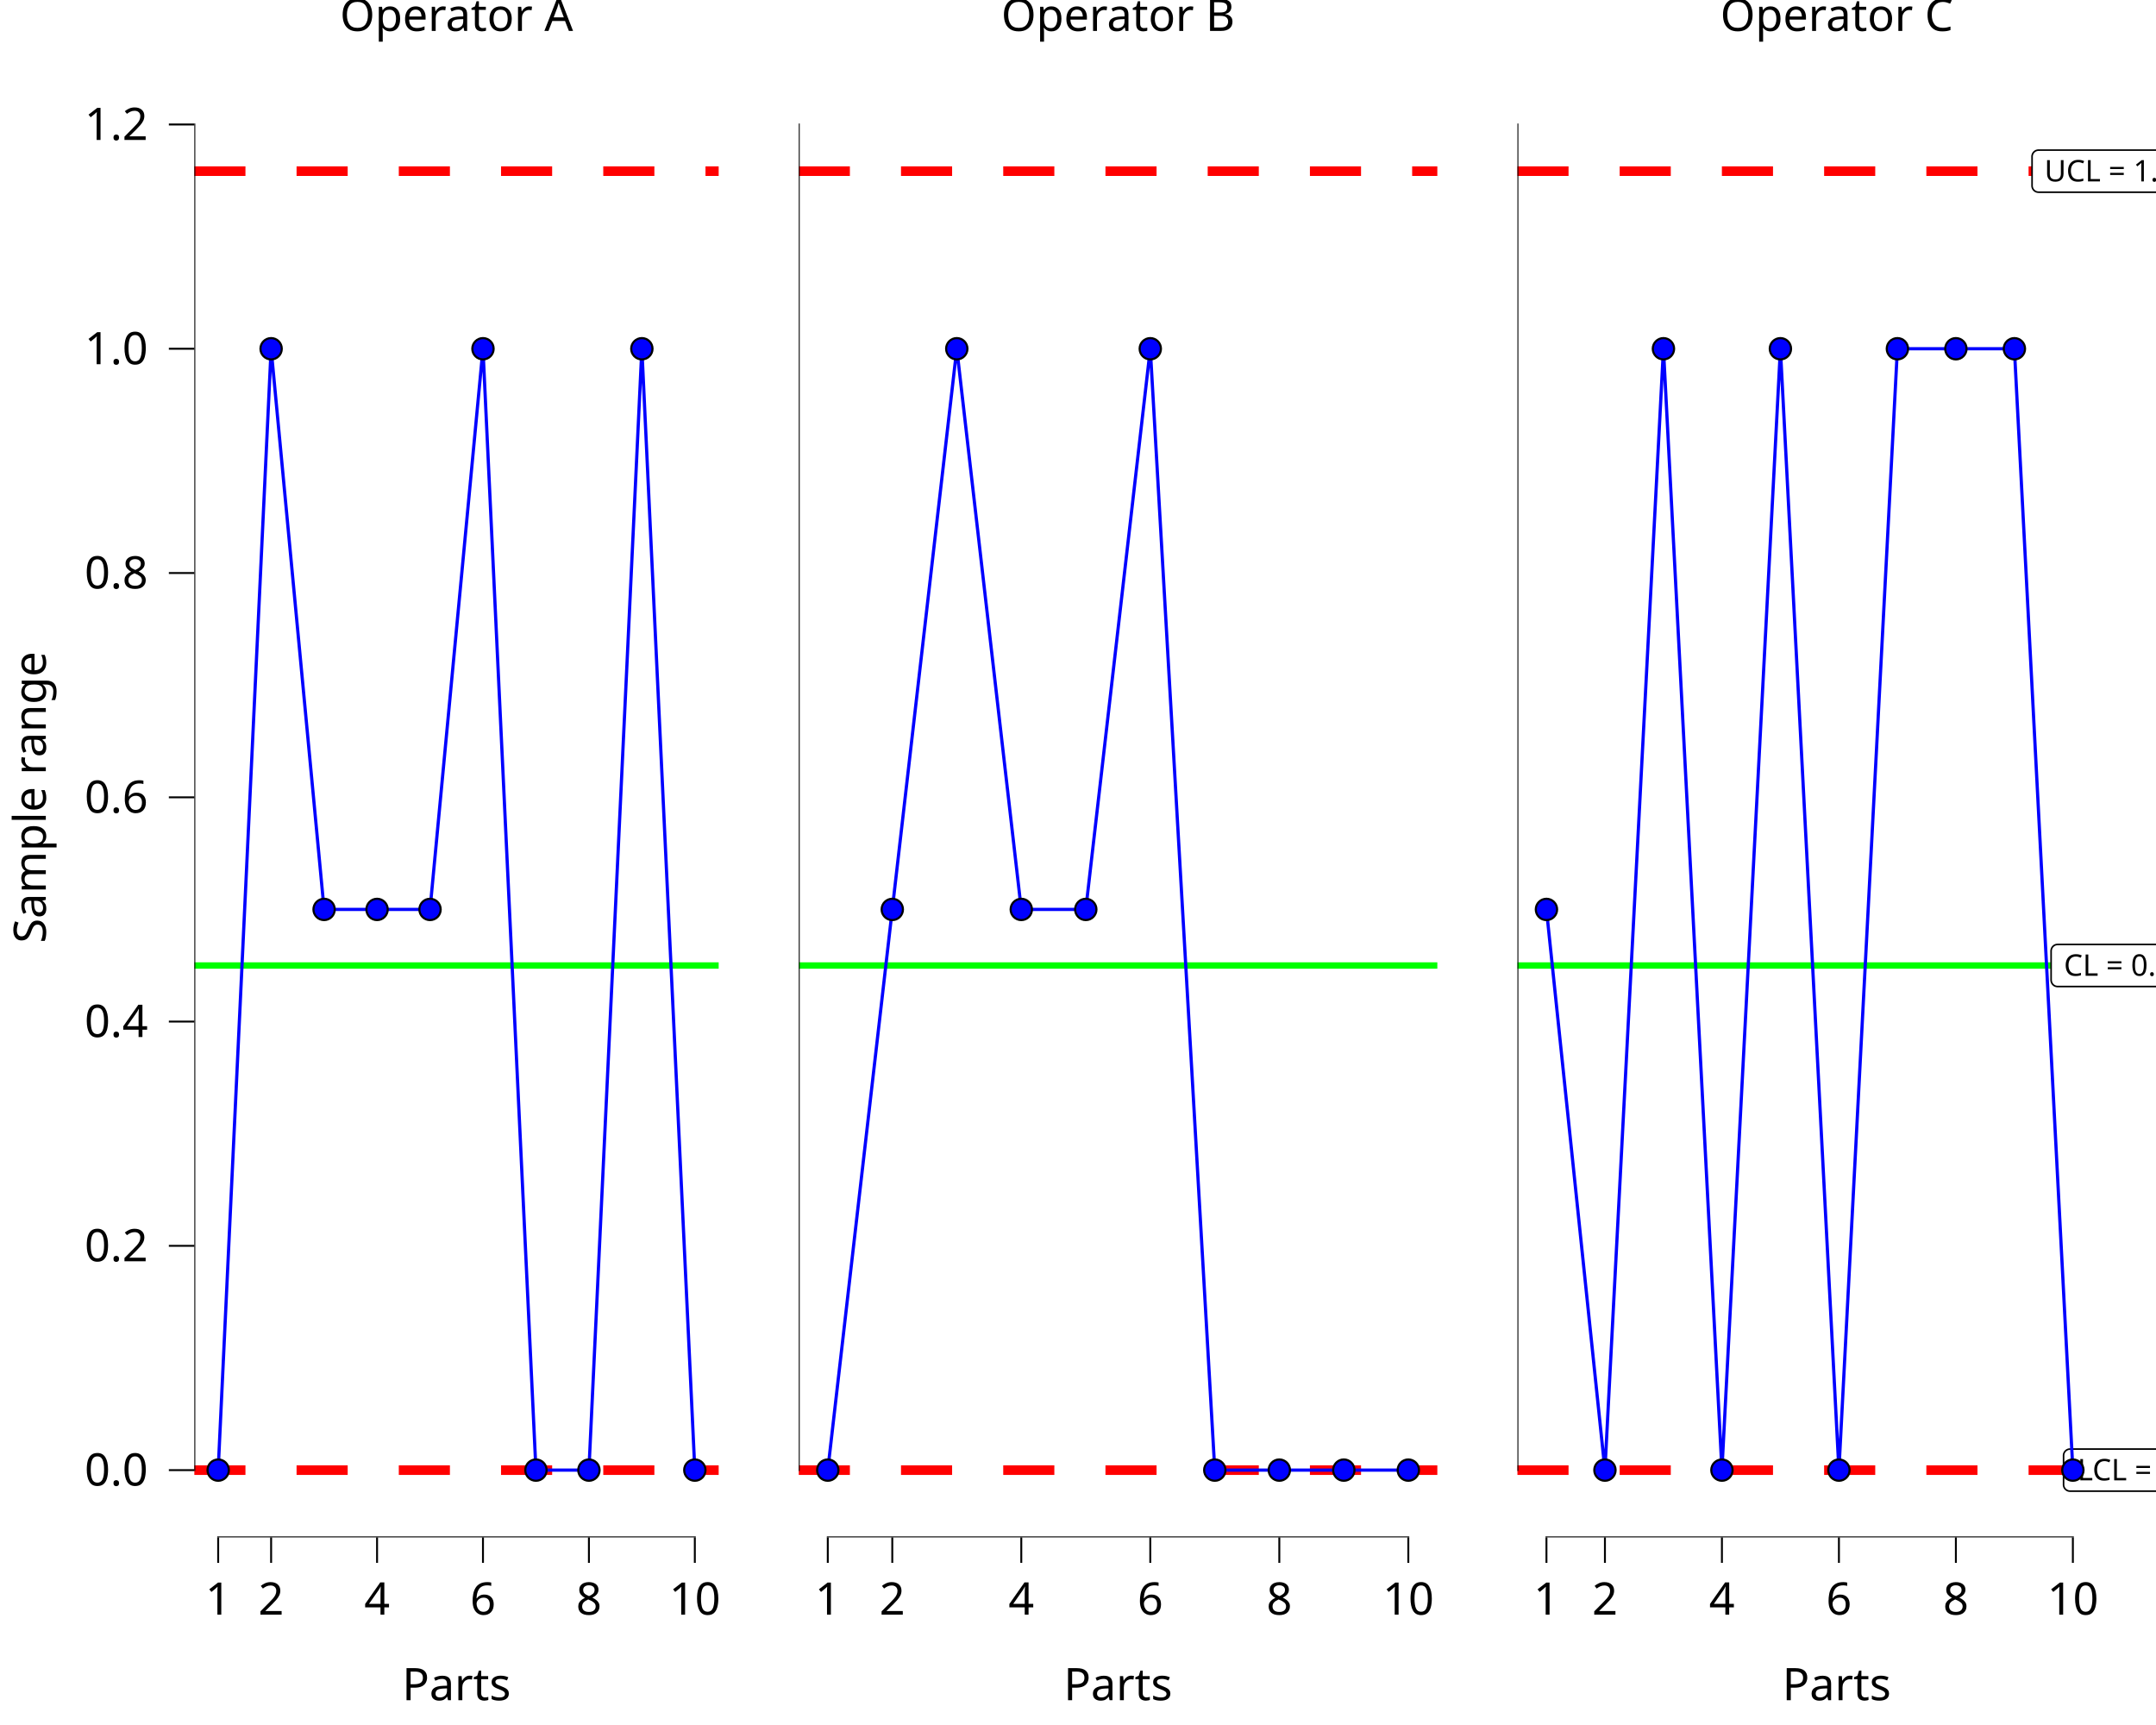
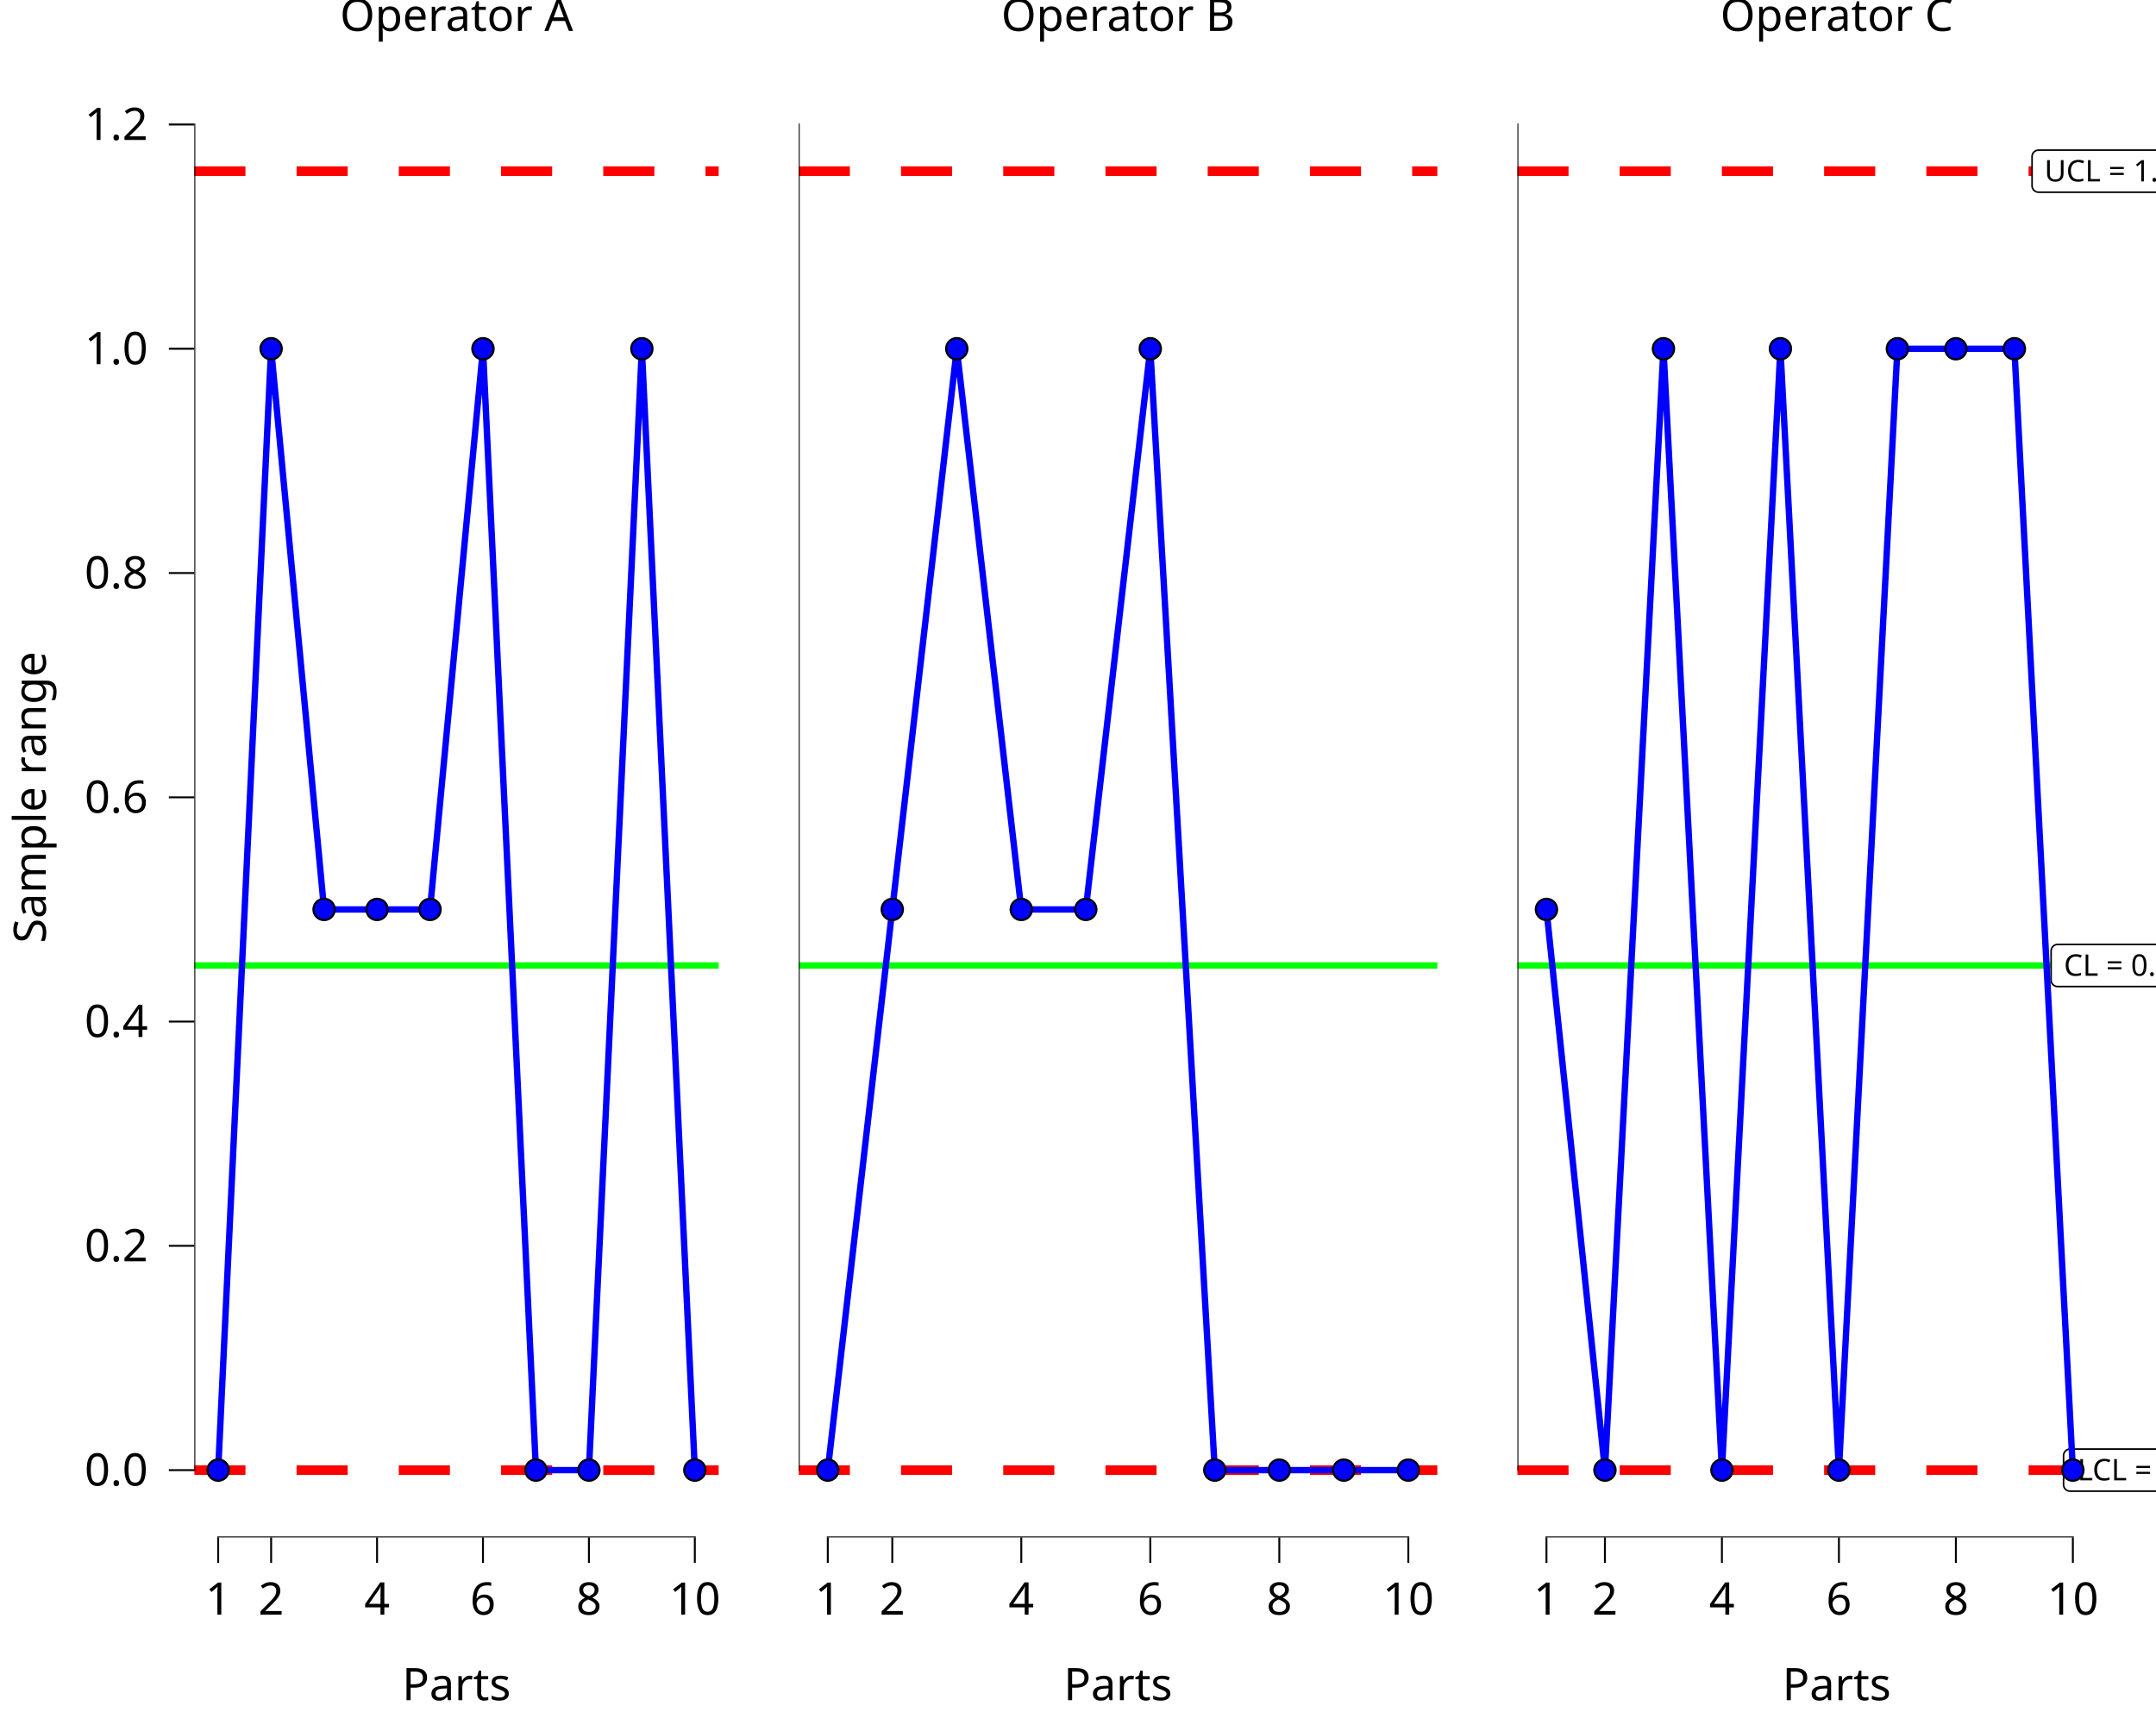
<svg xmlns="http://www.w3.org/2000/svg" class="svglite" data-engine-version="2.0" width="720.00pt" height="576.00pt" viewBox="0 0 720.00 576.00">
  <defs>
    <style type="text/css">
    .svglite line, .svglite polyline, .svglite polygon, .svglite path, .svglite rect, .svglite circle {
      fill: none;
      stroke: #000000;
      stroke-linecap: round;
      stroke-linejoin: round;
      stroke-miterlimit: 10.00;
    }
  </style>
  </defs>
  <rect width="100%" height="100%" style="stroke: none; fill: #FFFFFF;" />
  <defs>
    <clipPath id="cpMC4wMHw3MjAuMDB8MC4wMHw1NzYuMDA=">
      <rect x="0.00" y="0.00" width="720.00" height="576.00" />
    </clipPath>
  </defs>
  <g clip-path="url(#cpMC4wMHw3MjAuMDB8MC4wMHw1NzYuMDA=)">
</g>
  <defs>
    <clipPath id="cpMC4wMHwyNDAuMDB8MC4wMHw1NzYuMDA=">
      <rect x="0.00" y="0.00" width="240.00" height="576.00" />
    </clipPath>
  </defs>
  <g clip-path="url(#cpMC4wMHwyNDAuMDB8MC4wMHw1NzYuMDA=)">
    <rect x="0.00" y="0.00" width="240.00" height="576.00" style="stroke-width: 10.67; stroke: none;" />
  </g>
  <g clip-path="url(#cpMC4wMHw3MjAuMDB8MC4wMHw1NzYuMDA=)">
</g>
  <defs>
    <clipPath id="cpNjQuOTB8MjQwLjAwfDE5LjEwfDUxMy4zNQ==">
      <rect x="64.90" y="19.10" width="175.10" height="494.25" />
    </clipPath>
  </defs>
  <g clip-path="url(#cpNjQuOTB8MjQwLjAwfDE5LjEwfDUxMy4zNQ==)">
    <rect x="64.90" y="19.10" width="175.10" height="494.25" style="stroke-width: 10.67; stroke: none;" />
    <line x1="64.90" y1="322.39" x2="240.00" y2="322.39" style="stroke-width: 2.13; stroke: #00FF00; stroke-linecap: butt;" />
    <line x1="64.90" y1="57.15" x2="240.00" y2="57.15" style="stroke-width: 3.20; stroke: #FF0000; stroke-dasharray: 17.07,17.07; stroke-linecap: butt;" />
    <line x1="64.90" y1="490.89" x2="240.00" y2="490.89" style="stroke-width: 3.20; stroke: #FF0000; stroke-dasharray: 17.07,17.07; stroke-linecap: butt;" />
-     <polyline points="72.86,490.89 90.54,116.45 108.23,303.67 125.92,303.67 143.61,303.67 161.29,116.45 178.98,490.89 196.67,490.89 214.35,116.45 232.04,490.89 " style="stroke-width: 1.07; stroke: #0000FF; stroke-linecap: butt;" />
+     <polyline points="72.86,490.89 90.54,116.45 108.23,303.67 125.92,303.67 143.61,303.67 161.29,116.45 178.98,490.89 196.67,490.89 214.35,116.45 232.04,490.89 " style="stroke-width: 2.13; stroke: #0000FF; stroke-linecap: butt;" />
    <line x1="72.54" y1="513.35" x2="232.36" y2="513.35" style="stroke-width: 0.64; stroke-linecap: butt;" />
    <line x1="64.90" y1="491.20" x2="64.90" y2="41.25" style="stroke-width: 0.64; stroke-linecap: butt;" />
    <circle cx="72.86" cy="490.89" r="3.56" style="stroke-width: 0.71; fill: #0000FF;" />
    <circle cx="90.54" cy="116.45" r="3.56" style="stroke-width: 0.71; fill: #0000FF;" />
    <circle cx="108.23" cy="303.67" r="3.56" style="stroke-width: 0.71; fill: #0000FF;" />
    <circle cx="125.92" cy="303.67" r="3.56" style="stroke-width: 0.71; fill: #0000FF;" />
    <circle cx="143.61" cy="303.67" r="3.56" style="stroke-width: 0.71; fill: #0000FF;" />
    <circle cx="161.29" cy="116.45" r="3.56" style="stroke-width: 0.71; fill: #0000FF;" />
    <circle cx="178.98" cy="490.89" r="3.56" style="stroke-width: 0.71; fill: #0000FF;" />
    <circle cx="196.67" cy="490.89" r="3.56" style="stroke-width: 0.71; fill: #0000FF;" />
    <circle cx="214.35" cy="116.45" r="3.56" style="stroke-width: 0.71; fill: #0000FF;" />
    <circle cx="232.04" cy="490.89" r="3.56" style="stroke-width: 0.71; fill: #0000FF;" />
    <rect x="64.90" y="19.10" width="175.10" height="494.25" style="stroke-width: 0.00; stroke: none;" />
  </g>
  <g clip-path="url(#cpMC4wMHw3MjAuMDB8MC4wMHw1NzYuMDA=)">
    <polyline points="64.90,513.35 64.90,19.10 " style="stroke-width: 0.00; stroke: none; stroke-linecap: butt;" />
    <text x="49.42" y="496.05" text-anchor="end" style="font-size: 15.00px; font-family: sans;" textLength="20.85px" lengthAdjust="spacingAndGlyphs">0.0</text>
    <text x="49.42" y="421.16" text-anchor="end" style="font-size: 15.00px; font-family: sans;" textLength="20.85px" lengthAdjust="spacingAndGlyphs">0.2</text>
    <text x="49.42" y="346.27" text-anchor="end" style="font-size: 15.00px; font-family: sans;" textLength="20.85px" lengthAdjust="spacingAndGlyphs">0.4</text>
    <text x="49.42" y="271.39" text-anchor="end" style="font-size: 15.00px; font-family: sans;" textLength="20.85px" lengthAdjust="spacingAndGlyphs">0.6</text>
    <text x="49.42" y="196.50" text-anchor="end" style="font-size: 15.00px; font-family: sans;" textLength="20.85px" lengthAdjust="spacingAndGlyphs">0.8</text>
    <text x="49.42" y="121.62" text-anchor="end" style="font-size: 15.00px; font-family: sans;" textLength="20.85px" lengthAdjust="spacingAndGlyphs">1.0</text>
    <text x="49.42" y="46.73" text-anchor="end" style="font-size: 15.00px; font-family: sans;" textLength="20.85px" lengthAdjust="spacingAndGlyphs">1.2</text>
    <polyline points="56.39,490.89 64.90,490.89 " style="stroke-width: 0.64; stroke-linecap: butt;" />
    <polyline points="56.39,416.00 64.90,416.00 " style="stroke-width: 0.64; stroke-linecap: butt;" />
    <polyline points="56.39,341.11 64.90,341.11 " style="stroke-width: 0.64; stroke-linecap: butt;" />
    <polyline points="56.39,266.23 64.90,266.23 " style="stroke-width: 0.64; stroke-linecap: butt;" />
    <polyline points="56.39,191.34 64.90,191.34 " style="stroke-width: 0.64; stroke-linecap: butt;" />
    <polyline points="56.39,116.45 64.90,116.45 " style="stroke-width: 0.64; stroke-linecap: butt;" />
    <polyline points="56.39,41.57 64.90,41.57 " style="stroke-width: 0.64; stroke-linecap: butt;" />
    <polyline points="64.90,513.35 240.00,513.35 " style="stroke-width: 0.00; stroke: none; stroke-linecap: butt;" />
    <polyline points="72.86,521.85 72.86,513.35 " style="stroke-width: 0.64; stroke-linecap: butt;" />
    <polyline points="90.54,521.85 90.54,513.35 " style="stroke-width: 0.64; stroke-linecap: butt;" />
    <polyline points="125.92,521.85 125.92,513.35 " style="stroke-width: 0.64; stroke-linecap: butt;" />
    <polyline points="161.29,521.85 161.29,513.35 " style="stroke-width: 0.64; stroke-linecap: butt;" />
    <polyline points="196.67,521.85 196.67,513.35 " style="stroke-width: 0.64; stroke-linecap: butt;" />
    <polyline points="232.04,521.85 232.04,513.35 " style="stroke-width: 0.64; stroke-linecap: butt;" />
    <text x="72.86" y="539.15" text-anchor="middle" style="font-size: 15.00px; font-family: sans;" textLength="8.34px" lengthAdjust="spacingAndGlyphs">1</text>
    <text x="90.54" y="539.15" text-anchor="middle" style="font-size: 15.00px; font-family: sans;" textLength="8.34px" lengthAdjust="spacingAndGlyphs">2</text>
    <text x="125.92" y="539.15" text-anchor="middle" style="font-size: 15.00px; font-family: sans;" textLength="8.34px" lengthAdjust="spacingAndGlyphs">4</text>
    <text x="161.29" y="539.15" text-anchor="middle" style="font-size: 15.00px; font-family: sans;" textLength="8.34px" lengthAdjust="spacingAndGlyphs">6</text>
    <text x="196.67" y="539.15" text-anchor="middle" style="font-size: 15.00px; font-family: sans;" textLength="8.34px" lengthAdjust="spacingAndGlyphs">8</text>
    <text x="232.04" y="539.15" text-anchor="middle" style="font-size: 15.00px; font-family: sans;" textLength="16.69px" lengthAdjust="spacingAndGlyphs">10</text>
    <text x="152.45" y="567.72" text-anchor="middle" style="font-size: 15.00px; font-family: sans;" textLength="35.02px" lengthAdjust="spacingAndGlyphs">Parts</text>
    <text transform="translate(15.30,266.23) rotate(-90)" text-anchor="middle" style="font-size: 15.00px; font-family: sans;" textLength="93.40px" lengthAdjust="spacingAndGlyphs">Sample range</text>
    <text x="152.45" y="10.32" text-anchor="middle" style="font-size: 15.00px; font-family: sans;" textLength="73.38px" lengthAdjust="spacingAndGlyphs">Operator A</text>
  </g>
  <defs>
    <clipPath id="cpMjQwLjAwfDQ4MC4wMHwwLjAwfDU3Ni4wMA==">
      <rect x="240.00" y="0.00" width="240.00" height="576.00" />
    </clipPath>
  </defs>
  <g clip-path="url(#cpMjQwLjAwfDQ4MC4wMHwwLjAwfDU3Ni4wMA==)">
    <rect x="240.00" y="0.00" width="240.00" height="576.00" style="stroke-width: 10.67; stroke: none;" />
  </g>
  <g clip-path="url(#cpMC4wMHw3MjAuMDB8MC4wMHw1NzYuMDA=)">
</g>
  <defs>
    <clipPath id="cpMjY2Ljc1fDQ4MC4wMHwxOS4xMHw1MTMuMzU=">
      <rect x="266.75" y="19.10" width="213.25" height="494.25" />
    </clipPath>
  </defs>
  <g clip-path="url(#cpMjY2Ljc1fDQ4MC4wMHwxOS4xMHw1MTMuMzU=)">
    <rect x="266.75" y="19.10" width="213.25" height="494.25" style="stroke-width: 10.67; stroke: none;" />
    <line x1="266.75" y1="322.39" x2="480.00" y2="322.39" style="stroke-width: 2.13; stroke: #00FF00; stroke-linecap: butt;" />
    <line x1="266.75" y1="57.15" x2="480.00" y2="57.15" style="stroke-width: 3.20; stroke: #FF0000; stroke-dasharray: 17.07,17.07; stroke-linecap: butt;" />
    <line x1="266.75" y1="490.89" x2="480.00" y2="490.89" style="stroke-width: 3.20; stroke: #FF0000; stroke-dasharray: 17.07,17.07; stroke-linecap: butt;" />
-     <polyline points="276.44,490.89 297.98,303.67 319.52,116.45 341.06,303.67 362.60,303.67 384.14,116.45 405.68,490.89 427.23,490.89 448.77,490.89 470.31,490.89 " style="stroke-width: 1.07; stroke: #0000FF; stroke-linecap: butt;" />
+     <polyline points="276.44,490.89 297.98,303.67 319.52,116.45 341.06,303.67 362.60,303.67 384.14,116.45 405.68,490.89 427.23,490.89 448.77,490.89 470.31,490.89 " style="stroke-width: 2.13; stroke: #0000FF; stroke-linecap: butt;" />
    <line x1="276.12" y1="513.35" x2="470.63" y2="513.35" style="stroke-width: 0.64; stroke-linecap: butt;" />
    <line x1="266.75" y1="491.20" x2="266.75" y2="41.25" style="stroke-width: 0.64; stroke-linecap: butt;" />
    <circle cx="276.44" cy="490.89" r="3.56" style="stroke-width: 0.71; fill: #0000FF;" />
    <circle cx="297.98" cy="303.67" r="3.56" style="stroke-width: 0.71; fill: #0000FF;" />
    <circle cx="319.52" cy="116.45" r="3.56" style="stroke-width: 0.71; fill: #0000FF;" />
    <circle cx="341.06" cy="303.67" r="3.56" style="stroke-width: 0.71; fill: #0000FF;" />
    <circle cx="362.60" cy="303.67" r="3.56" style="stroke-width: 0.71; fill: #0000FF;" />
    <circle cx="384.14" cy="116.45" r="3.56" style="stroke-width: 0.71; fill: #0000FF;" />
    <circle cx="405.68" cy="490.89" r="3.56" style="stroke-width: 0.71; fill: #0000FF;" />
    <circle cx="427.23" cy="490.89" r="3.56" style="stroke-width: 0.71; fill: #0000FF;" />
    <circle cx="448.77" cy="490.89" r="3.56" style="stroke-width: 0.71; fill: #0000FF;" />
    <circle cx="470.31" cy="490.89" r="3.56" style="stroke-width: 0.71; fill: #0000FF;" />
    <rect x="266.75" y="19.10" width="213.25" height="494.25" style="stroke-width: 0.00; stroke: none;" />
  </g>
  <g clip-path="url(#cpMC4wMHw3MjAuMDB8MC4wMHw1NzYuMDA=)">
    <polyline points="266.75,513.35 480.00,513.35 " style="stroke-width: 0.00; stroke: none; stroke-linecap: butt;" />
    <polyline points="276.44,521.85 276.44,513.35 " style="stroke-width: 0.64; stroke-linecap: butt;" />
    <polyline points="297.98,521.85 297.98,513.35 " style="stroke-width: 0.64; stroke-linecap: butt;" />
    <polyline points="341.06,521.85 341.06,513.35 " style="stroke-width: 0.64; stroke-linecap: butt;" />
    <polyline points="384.14,521.85 384.14,513.35 " style="stroke-width: 0.64; stroke-linecap: butt;" />
    <polyline points="427.23,521.85 427.23,513.35 " style="stroke-width: 0.64; stroke-linecap: butt;" />
    <polyline points="470.31,521.85 470.31,513.35 " style="stroke-width: 0.64; stroke-linecap: butt;" />
    <text x="276.44" y="539.15" text-anchor="middle" style="font-size: 15.00px; font-family: sans;" textLength="8.34px" lengthAdjust="spacingAndGlyphs">1</text>
    <text x="297.98" y="539.15" text-anchor="middle" style="font-size: 15.00px; font-family: sans;" textLength="8.34px" lengthAdjust="spacingAndGlyphs">2</text>
    <text x="341.06" y="539.15" text-anchor="middle" style="font-size: 15.00px; font-family: sans;" textLength="8.34px" lengthAdjust="spacingAndGlyphs">4</text>
    <text x="384.14" y="539.15" text-anchor="middle" style="font-size: 15.00px; font-family: sans;" textLength="8.34px" lengthAdjust="spacingAndGlyphs">6</text>
    <text x="427.23" y="539.15" text-anchor="middle" style="font-size: 15.00px; font-family: sans;" textLength="8.34px" lengthAdjust="spacingAndGlyphs">8</text>
    <text x="470.31" y="539.15" text-anchor="middle" style="font-size: 15.00px; font-family: sans;" textLength="16.69px" lengthAdjust="spacingAndGlyphs">10</text>
    <text x="373.37" y="567.72" text-anchor="middle" style="font-size: 15.00px; font-family: sans;" textLength="35.02px" lengthAdjust="spacingAndGlyphs">Parts</text>
    <text x="373.37" y="10.32" text-anchor="middle" style="font-size: 15.00px; font-family: sans;" textLength="73.38px" lengthAdjust="spacingAndGlyphs">Operator B</text>
  </g>
  <defs>
    <clipPath id="cpNDgwLjAwfDcyMC4wMHwwLjAwfDU3Ni4wMA==">
      <rect x="480.00" y="0.00" width="240.00" height="576.00" />
    </clipPath>
  </defs>
  <g clip-path="url(#cpNDgwLjAwfDcyMC4wMHwwLjAwfDU3Ni4wMA==)">
    <rect x="480.00" y="0.00" width="240.00" height="576.00" style="stroke-width: 10.67; stroke: none;" />
  </g>
  <g clip-path="url(#cpMC4wMHw3MjAuMDB8MC4wMHw1NzYuMDA=)">
</g>
  <defs>
    <clipPath id="cpNTA2Ljc1fDcyMC4wMHwxOS4xMHw1MTMuMzU=">
      <rect x="506.75" y="19.10" width="213.25" height="494.25" />
    </clipPath>
  </defs>
  <g clip-path="url(#cpNTA2Ljc1fDcyMC4wMHwxOS4xMHw1MTMuMzU=)">
    <rect x="506.75" y="19.10" width="213.25" height="494.25" style="stroke-width: 10.67; stroke: none;" />
    <line x1="506.75" y1="322.39" x2="720.00" y2="322.39" style="stroke-width: 2.13; stroke: #00FF00; stroke-linecap: butt;" />
    <line x1="506.75" y1="57.15" x2="720.00" y2="57.15" style="stroke-width: 3.20; stroke: #FF0000; stroke-dasharray: 17.07,17.07; stroke-linecap: butt;" />
    <line x1="506.75" y1="490.89" x2="720.00" y2="490.89" style="stroke-width: 3.20; stroke: #FF0000; stroke-dasharray: 17.07,17.07; stroke-linecap: butt;" />
    <polygon points="687.13,329.42 733.48,329.42 733.39,329.42 733.74,329.40 734.08,329.33 734.41,329.21 734.71,329.04 734.98,328.82 735.21,328.56 735.39,328.26 735.53,327.94 735.61,327.60 735.64,327.26 735.64,327.26 735.64,317.52 735.64,317.52 735.61,317.18 735.53,316.84 735.39,316.52 735.21,316.23 734.98,315.97 734.71,315.75 734.41,315.57 734.08,315.45 733.74,315.38 733.48,315.36 687.13,315.36 687.39,315.38 687.05,315.37 686.70,315.41 686.37,315.50 686.05,315.65 685.77,315.85 685.52,316.09 685.31,316.37 685.15,316.68 685.04,317.01 684.98,317.35 684.97,317.52 684.97,327.26 684.98,327.08 684.98,327.43 685.04,327.77 685.15,328.10 685.31,328.41 685.52,328.69 685.77,328.93 686.05,329.13 686.37,329.28 686.70,329.37 687.05,329.42 " style="stroke-width: 0.53; fill: #FFFFFF;" />
    <text x="710.31" y="325.82" text-anchor="middle" style="font-size: 9.96px; font-family: sans;" textLength="43.47px" lengthAdjust="spacingAndGlyphs">CL = 0.45</text>
    <polygon points="680.77,64.18 739.85,64.18 739.76,64.17 740.11,64.16 740.45,64.09 740.77,63.97 741.07,63.79 741.34,63.57 741.57,63.31 741.76,63.02 741.90,62.70 741.98,62.36 742.01,62.02 742.01,62.02 742.01,52.28 742.01,52.28 741.98,51.94 741.90,51.60 741.76,51.28 741.57,50.99 741.34,50.72 741.07,50.51 740.77,50.33 740.45,50.21 740.11,50.14 739.85,50.12 680.77,50.12 681.03,50.14 680.68,50.12 680.33,50.17 680.00,50.26 679.69,50.41 679.40,50.61 679.15,50.85 678.94,51.13 678.78,51.44 678.67,51.77 678.61,52.11 678.61,52.28 678.61,62.02 678.61,61.84 678.61,62.19 678.67,62.53 678.78,62.86 678.94,63.17 679.15,63.45 679.40,63.69 679.69,63.89 680.00,64.04 680.33,64.13 680.68,64.17 " style="stroke-width: 0.53; fill: #FFFFFF;" />
    <text x="710.31" y="60.58" text-anchor="middle" style="font-size: 9.96px; font-family: sans;" textLength="56.20px" lengthAdjust="spacingAndGlyphs">UCL = 1.158</text>
    <polygon points="691.29,497.91 729.33,497.91 729.24,497.91 729.59,497.90 729.93,497.83 730.25,497.70 730.56,497.53 730.82,497.31 731.06,497.05 731.24,496.76 731.38,496.44 731.46,496.10 731.49,495.75 731.49,495.75 731.49,486.02 731.49,486.02 731.46,485.67 731.38,485.33 731.24,485.01 731.06,484.72 730.82,484.46 730.56,484.24 730.25,484.07 729.93,483.94 729.59,483.87 729.33,483.86 691.29,483.86 691.55,483.87 691.20,483.86 690.85,483.90 690.52,484.00 690.21,484.15 689.92,484.35 689.67,484.59 689.46,484.86 689.30,485.17 689.19,485.50 689.13,485.84 689.13,486.02 689.13,495.75 689.13,495.58 689.13,495.93 689.19,496.27 689.30,496.60 689.46,496.91 689.67,497.18 689.92,497.42 690.21,497.62 690.52,497.77 690.85,497.87 691.20,497.91 " style="stroke-width: 0.53; fill: #FFFFFF;" />
    <text x="710.31" y="494.31" text-anchor="middle" style="font-size: 9.96px; font-family: sans;" textLength="35.16px" lengthAdjust="spacingAndGlyphs">LCL = 0</text>
-     <polyline points="516.44,303.67 535.97,490.89 555.51,116.45 575.04,490.89 594.57,116.45 614.11,490.89 633.64,116.45 653.17,116.45 672.71,116.45 692.24,490.89 " style="stroke-width: 1.07; stroke: #0000FF; stroke-linecap: butt;" />
+     <polyline points="516.44,303.67 535.97,490.89 555.51,116.45 575.04,490.89 594.57,116.45 614.11,490.89 633.64,116.45 653.17,116.45 672.71,116.45 692.24,490.89 " style="stroke-width: 2.13; stroke: #0000FF; stroke-linecap: butt;" />
    <line x1="516.12" y1="513.35" x2="692.56" y2="513.35" style="stroke-width: 0.64; stroke-linecap: butt;" />
    <line x1="506.75" y1="491.20" x2="506.75" y2="41.25" style="stroke-width: 0.64; stroke-linecap: butt;" />
    <circle cx="516.44" cy="303.67" r="3.56" style="stroke-width: 0.71; fill: #0000FF;" />
    <circle cx="535.97" cy="490.89" r="3.56" style="stroke-width: 0.71; fill: #0000FF;" />
    <circle cx="555.51" cy="116.45" r="3.56" style="stroke-width: 0.71; fill: #0000FF;" />
    <circle cx="575.04" cy="490.89" r="3.56" style="stroke-width: 0.71; fill: #0000FF;" />
    <circle cx="594.57" cy="116.45" r="3.56" style="stroke-width: 0.71; fill: #0000FF;" />
    <circle cx="614.11" cy="490.89" r="3.56" style="stroke-width: 0.71; fill: #0000FF;" />
    <circle cx="633.64" cy="116.45" r="3.56" style="stroke-width: 0.71; fill: #0000FF;" />
    <circle cx="653.17" cy="116.45" r="3.56" style="stroke-width: 0.71; fill: #0000FF;" />
    <circle cx="672.71" cy="116.45" r="3.56" style="stroke-width: 0.71; fill: #0000FF;" />
    <circle cx="692.24" cy="490.89" r="3.56" style="stroke-width: 0.71; fill: #0000FF;" />
    <rect x="506.75" y="19.10" width="213.25" height="494.25" style="stroke-width: 0.00; stroke: none;" />
  </g>
  <g clip-path="url(#cpMC4wMHw3MjAuMDB8MC4wMHw1NzYuMDA=)">
    <polyline points="506.75,513.35 720.00,513.35 " style="stroke-width: 0.00; stroke: none; stroke-linecap: butt;" />
    <polyline points="516.44,521.85 516.44,513.35 " style="stroke-width: 0.64; stroke-linecap: butt;" />
    <polyline points="535.97,521.85 535.97,513.35 " style="stroke-width: 0.64; stroke-linecap: butt;" />
    <polyline points="575.04,521.85 575.04,513.35 " style="stroke-width: 0.64; stroke-linecap: butt;" />
    <polyline points="614.11,521.85 614.11,513.35 " style="stroke-width: 0.64; stroke-linecap: butt;" />
    <polyline points="653.17,521.85 653.17,513.35 " style="stroke-width: 0.64; stroke-linecap: butt;" />
    <polyline points="692.24,521.85 692.24,513.35 " style="stroke-width: 0.64; stroke-linecap: butt;" />
    <text x="516.44" y="539.15" text-anchor="middle" style="font-size: 15.00px; font-family: sans;" textLength="8.34px" lengthAdjust="spacingAndGlyphs">1</text>
    <text x="535.97" y="539.15" text-anchor="middle" style="font-size: 15.00px; font-family: sans;" textLength="8.34px" lengthAdjust="spacingAndGlyphs">2</text>
    <text x="575.04" y="539.15" text-anchor="middle" style="font-size: 15.00px; font-family: sans;" textLength="8.34px" lengthAdjust="spacingAndGlyphs">4</text>
    <text x="614.11" y="539.15" text-anchor="middle" style="font-size: 15.00px; font-family: sans;" textLength="8.34px" lengthAdjust="spacingAndGlyphs">6</text>
    <text x="653.17" y="539.15" text-anchor="middle" style="font-size: 15.00px; font-family: sans;" textLength="8.34px" lengthAdjust="spacingAndGlyphs">8</text>
    <text x="692.24" y="539.15" text-anchor="middle" style="font-size: 15.00px; font-family: sans;" textLength="16.69px" lengthAdjust="spacingAndGlyphs">10</text>
    <text x="613.37" y="567.72" text-anchor="middle" style="font-size: 15.00px; font-family: sans;" textLength="35.02px" lengthAdjust="spacingAndGlyphs">Parts</text>
    <text x="613.37" y="10.32" text-anchor="middle" style="font-size: 15.00px; font-family: sans;" textLength="74.20px" lengthAdjust="spacingAndGlyphs">Operator C</text>
  </g>
</svg>
